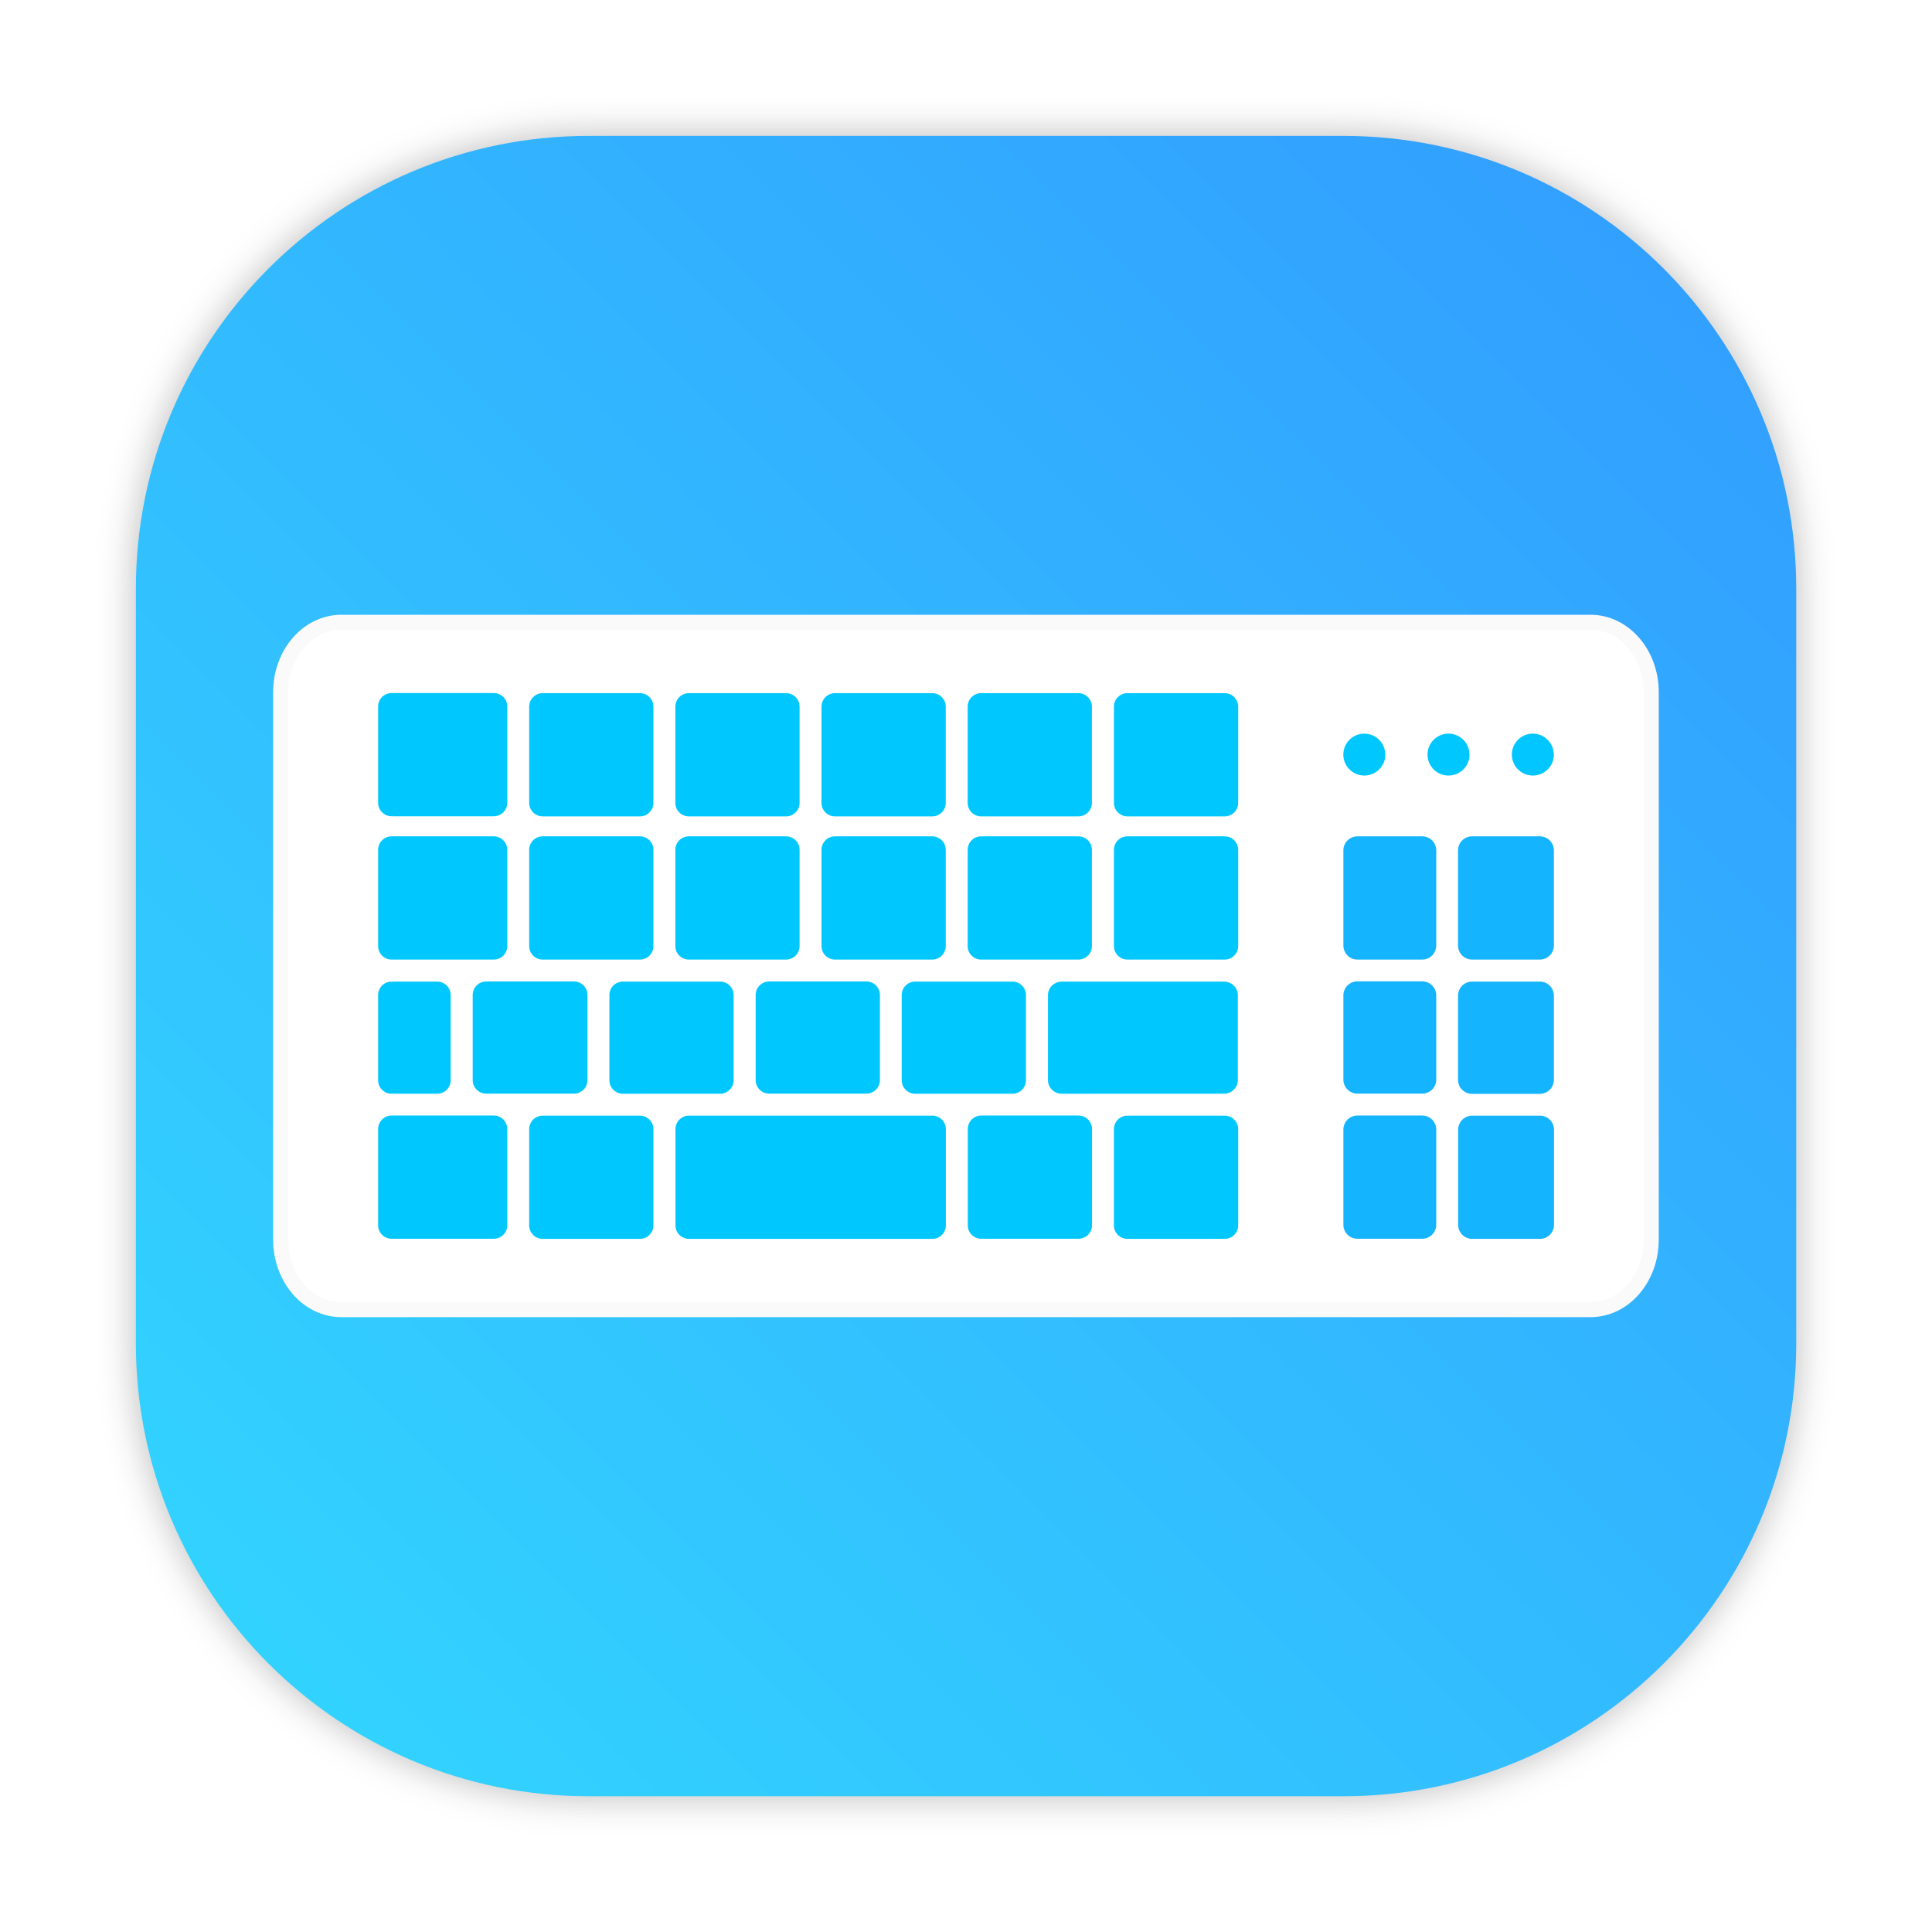
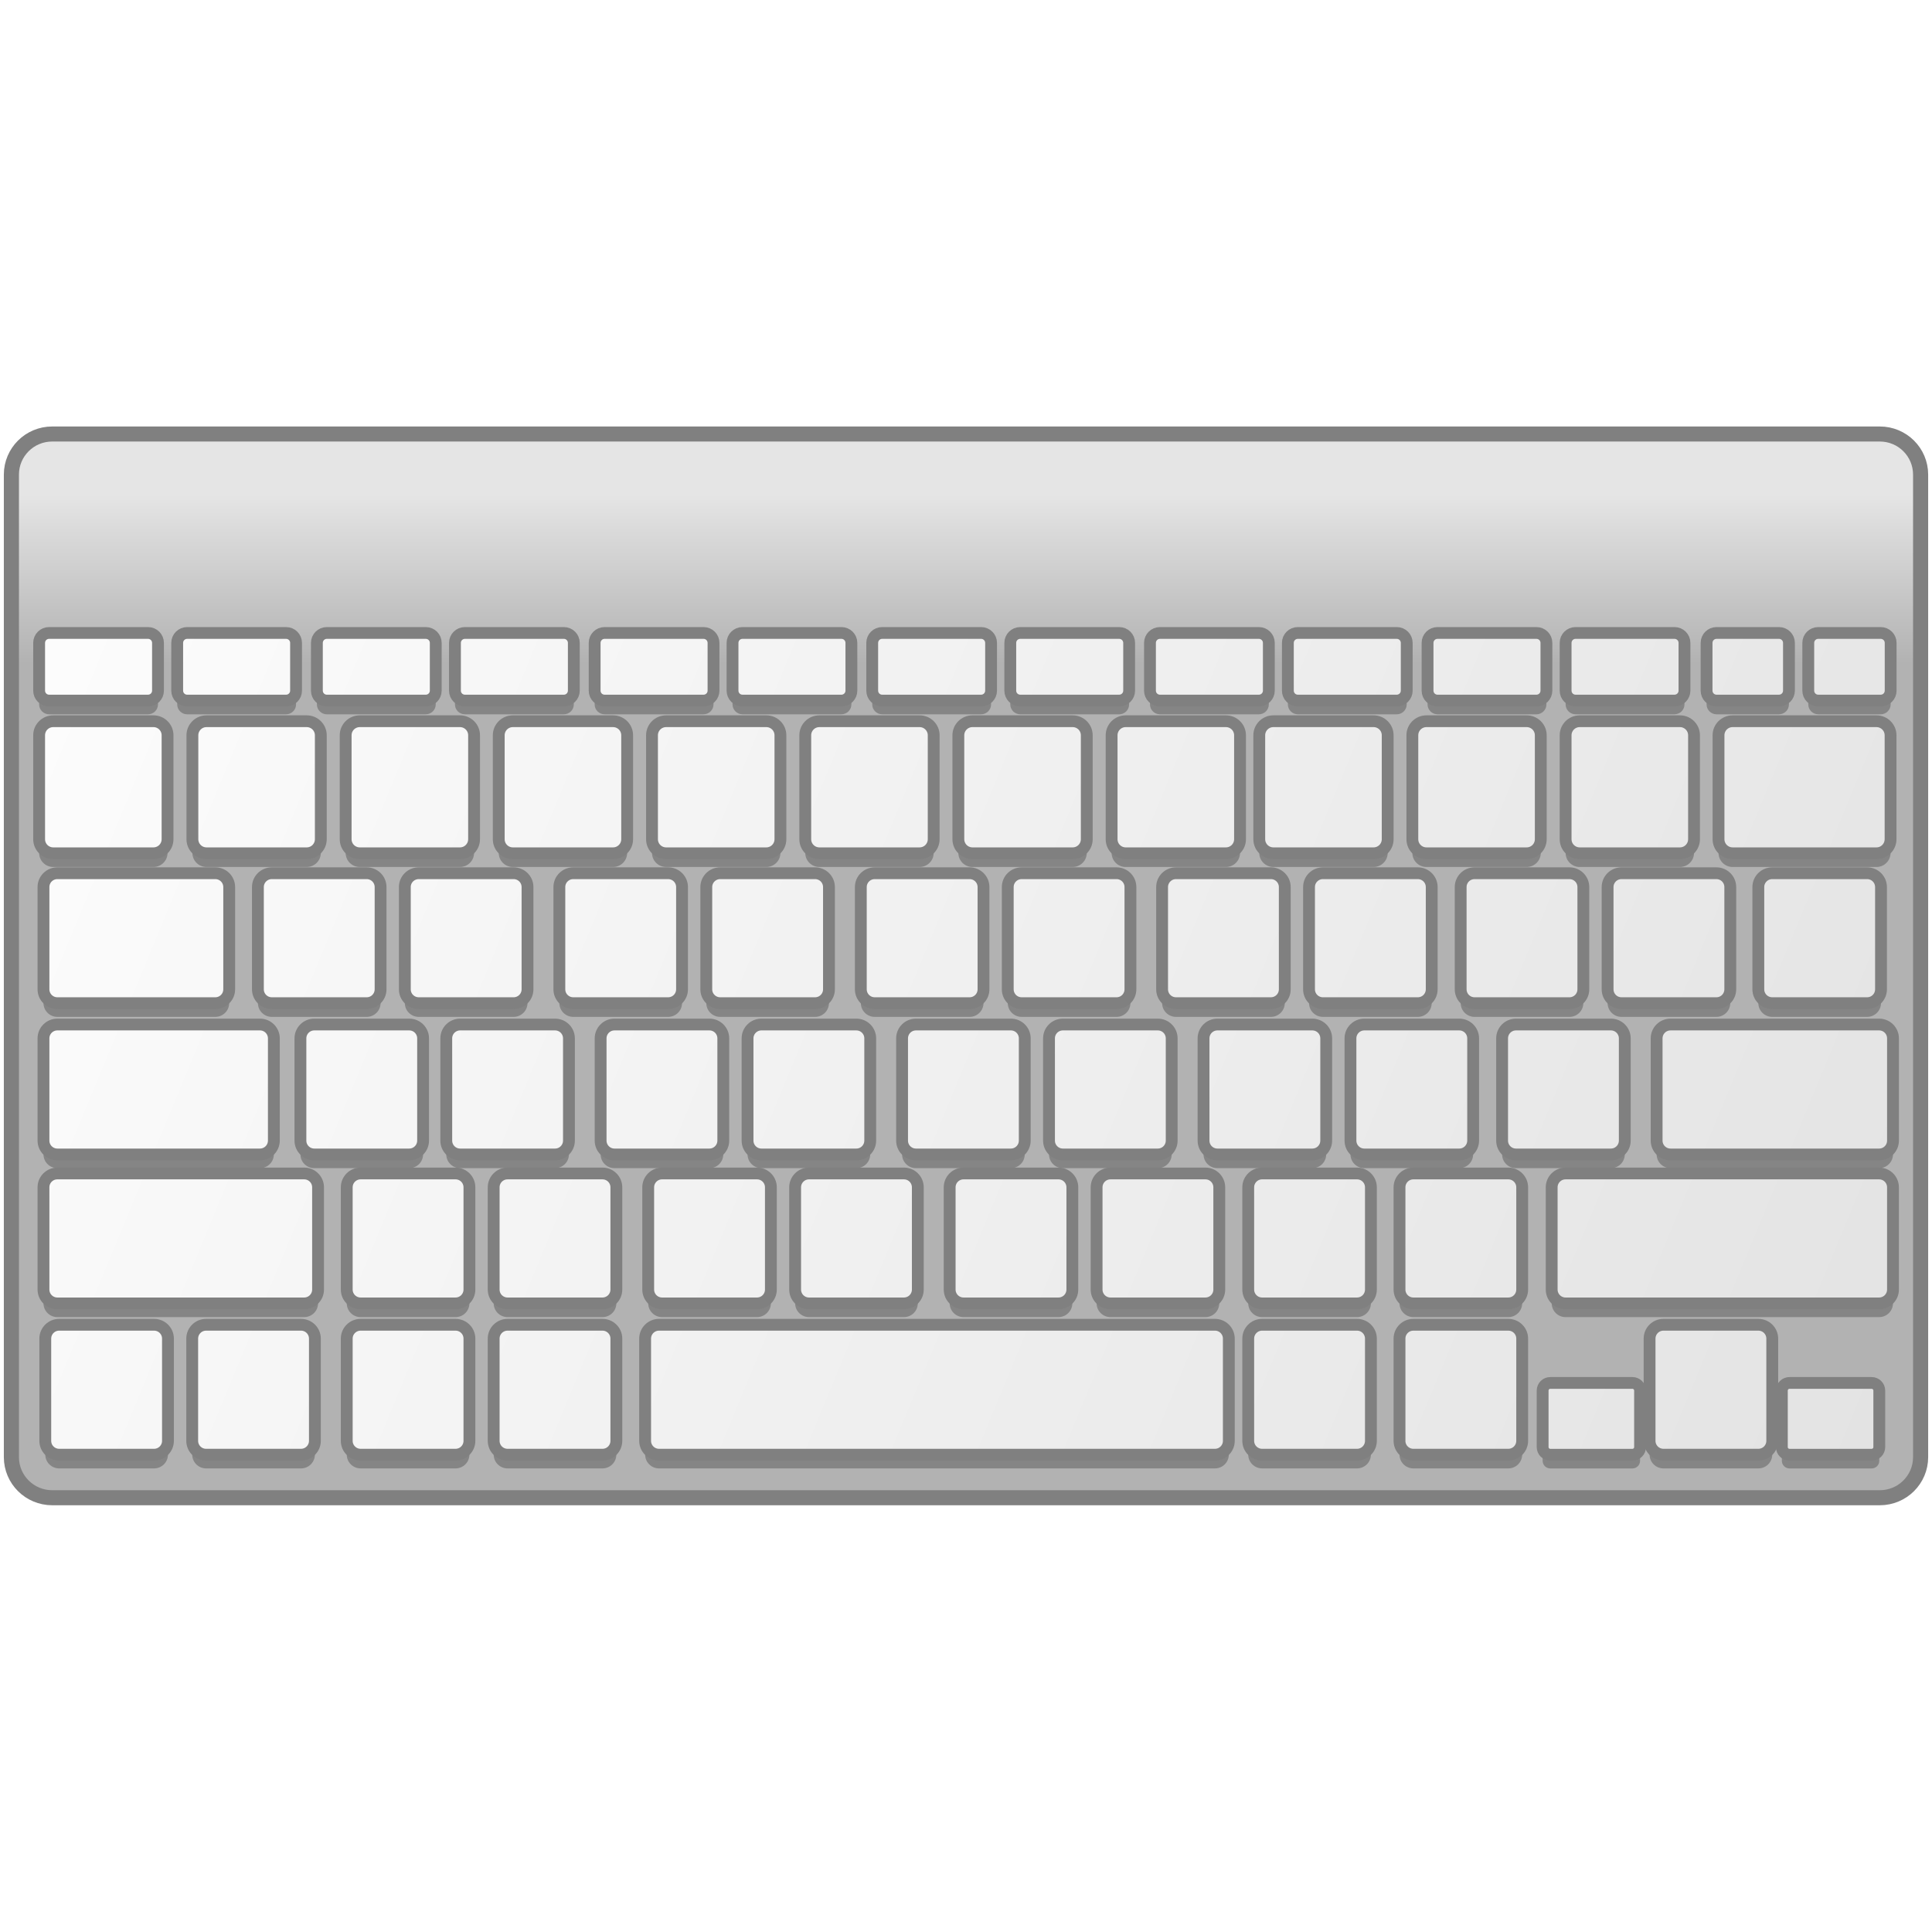
<svg xmlns="http://www.w3.org/2000/svg" xmlns:xlink="http://www.w3.org/1999/xlink" width="64" height="64" version="1.1" viewBox="0 0 16.933 16.933">
  <defs>
    <linearGradient id="c">
      <stop stop-color="#fcfcfc" offset="0" />
      <stop stop-color="#e3e3e3" offset="1" />
    </linearGradient>
    <linearGradient id="b" x1="-241.22" x2="-241.22" y1="231.54" y2="240.93" gradientTransform="matrix(.31498 0 0 .31498 91.172 198.65)" gradientUnits="userSpaceOnUse">
      <stop stop-color="#e5e5e5" offset="0" />
      <stop stop-color="#b2b2b2" offset="1" />
    </linearGradient>
    <linearGradient id="a" x1="-230.59" x2="-128.89" y1="205.2" y2="247.06" gradientUnits="userSpaceOnUse" xlink:href="#c" />
-     <filter id="filter1057" x="-.027" y="-.027" width="1.054" height="1.054" color-interpolation-filters="sRGB">
-       <feGaussianBlur stdDeviation="0.619" />
-     </filter>
-     <linearGradient id="linearGradient1053" x1="-127" x2="-72" y1="60" y2="5" gradientTransform="matrix(.26458 0 0 .26458 47.587 3.918)" gradientUnits="userSpaceOnUse">
-       <stop stop-color="#32d7ff" offset="0" />
-       <stop stop-color="#329bff" offset="1" />
-     </linearGradient>
-     <linearGradient id="linearGradient13955" x1="2.021" x2="14.938" y1="12.86" y2="4.053" gradientTransform="rotate(15 -.62306 59.232)" gradientUnits="userSpaceOnUse">
-       <stop stop-color="#fff" offset="0" />
-       <stop stop-color="#fff" offset="1" />
-     </linearGradient>
-     <linearGradient id="linearGradient2393" x1="12.902" x2="51.847" y1="30.471" y2="30.471" gradientTransform="matrix(.024304 -.0033607 .0033607 .024304 16.14 5.1499)" gradientUnits="userSpaceOnUse" xlink:href="#linearGradient13963" />
-     <linearGradient id="linearGradient13963" x1="12.902" x2="51.847" y1="30.471" y2="30.471" gradientTransform="matrix(.88217 -.12198 .12198 .88217 32.107 -4.6962)" gradientUnits="userSpaceOnUse">
-       <stop stop-color="#00c8ff" offset="0" />
-       <stop stop-color="#14b4ff" offset="1" />
-     </linearGradient>
-     <linearGradient id="linearGradient2407" x1="12.902" x2="51.847" y1="30.471" y2="30.471" gradientTransform="matrix(.2334 -.032274 .032274 .2334 21.191 3.2149)" gradientUnits="userSpaceOnUse" xlink:href="#linearGradient13963" />
-     <linearGradient id="linearGradient2457" x1="12.902" x2="51.847" y1="30.471" y2="30.471" gradientTransform="matrix(.2334 -.032274 .032274 .2334 21.191 3.1261)" gradientUnits="userSpaceOnUse" xlink:href="#linearGradient13963" />
  </defs>
-   <g transform="translate(-19.626 -280.07)">
+   <g transform="translate(0 -280.07)">
    <g transform="matrix(.5035 0 0 .50116 -.059227 148.3)" stroke-width="1.991">
      <rect x=".316" y="270.52" width="33.234" height="18.603" ry=".71" fill="url(#b)" stroke="#808080" stroke-linecap="round" stroke-linejoin="round" stroke-width=".263" />
      <g transform="matrix(.31498 0 0 .31498 73.43 210.79)" opacity=".25">
        <rect x="-230.59" y="201.44" width="6.569" height="3.754" ry=".55" opacity="1" />
        <rect x="-222.96" y="201.44" width="6.569" height="3.754" ry=".55" opacity="1" />
        <rect x="-215.24" y="201.44" width="6.569" height="3.754" ry=".55" opacity="1" />
        <rect x="-207.61" y="201.44" width="6.569" height="3.754" ry=".55" opacity="1" />
        <rect x="-199.89" y="201.44" width="6.569" height="3.754" ry=".55" opacity="1" />
        <rect x="-192.27" y="201.44" width="6.569" height="3.754" ry=".55" opacity="1" />
        <rect x="-184.55" y="201.44" width="6.569" height="3.754" ry=".55" opacity="1" />
        <rect x="-176.92" y="201.44" width="6.569" height="3.754" ry=".55" opacity="1" />
        <rect x="-169.2" y="201.44" width="6.569" height="3.754" ry=".55" opacity="1" />
        <rect x="-161.58" y="201.44" width="6.569" height="3.754" ry=".55" opacity="1" />
        <rect x="-153.86" y="201.44" width="6.569" height="3.754" ry=".55" opacity="1" />
        <rect x="-146.23" y="201.44" width="6.569" height="3.754" ry=".55" opacity="1" />
        <rect x="-132.82" y="201.44" width="4.553" height="3.754" ry=".55" opacity="1" />
        <rect x="-230.59" y="206.34" width="7.097" height="7.332" ry=".78" opacity="1" />
        <rect x="-222.12" y="206.34" width="7.097" height="7.332" ry=".78" opacity="1" />
        <rect x="-213.65" y="206.34" width="7.097" height="7.332" ry=".78" opacity="1" />
        <rect x="-205.19" y="206.34" width="7.097" height="7.332" ry=".78" opacity="1" />
        <rect x="-196.72" y="206.34" width="7.097" height="7.332" ry=".78" opacity="1" />
        <rect x="-188.25" y="206.34" width="7.097" height="7.332" ry=".78" opacity="1" />
        <rect x="-179.79" y="206.34" width="7.097" height="7.332" ry=".78" opacity="1" />
        <rect x="-171.32" y="206.34" width="7.097" height="7.332" ry=".78" opacity="1" />
        <rect x="-163.16" y="206.34" width="7.097" height="7.332" ry=".78" opacity="1" />
        <rect x="-154.7" y="206.34" width="7.097" height="7.332" ry=".78" opacity="1" />
        <rect x="-146.23" y="206.34" width="7.097" height="7.332" ry=".78" opacity="1" />
        <rect x="-137.78" y="206.34" width="9.508" height="7.332" ry=".78" opacity="1" />
        <rect x="-138.44" y="201.44" width="4.553" height="3.754" ry=".55" opacity="1" />
        <rect x="-230.35" y="214.78" width="10.264" height="7.214" ry=".768" opacity="1" />
        <rect x="-218.5" y="214.78" width="6.78" height="7.214" ry=".768" opacity="1" />
        <rect x="-210.38" y="214.78" width="6.78" height="7.214" ry=".768" opacity="1" />
        <rect x="-201.84" y="214.78" width="6.78" height="7.214" ry=".768" opacity="1" />
        <rect x="-193.72" y="214.78" width="6.78" height="7.214" ry=".768" opacity="1" />
        <rect x="-185.18" y="214.78" width="6.78" height="7.214" ry=".768" opacity="1" />
        <rect x="-177.06" y="214.78" width="6.78" height="7.214" ry=".768" opacity="1" />
        <rect x="-168.53" y="214.78" width="6.78" height="7.214" ry=".768" opacity="1" />
        <rect x="-160.41" y="214.78" width="6.78" height="7.214" ry=".768" opacity="1" />
        <rect x="-152.03" y="214.78" width="6.78" height="7.214" ry=".768" opacity="1" />
        <rect x="-143.91" y="214.78" width="6.78" height="7.214" ry=".768" opacity="1" />
        <rect x="-135.58" y="214.78" width="6.78" height="7.214" ry=".768" opacity="1" />
        <rect x="-230.35" y="223.18" width="12.732" height="7.214" ry=".768" opacity="1" />
        <rect x="-216.15" y="223.18" width="6.78" height="7.214" ry=".768" opacity="1" />
        <rect x="-208.09" y="223.18" width="6.78" height="7.214" ry=".768" opacity="1" />
        <rect x="-199.56" y="223.18" width="6.78" height="7.214" ry=".768" opacity="1" />
        <rect x="-191.44" y="223.18" width="6.78" height="7.214" ry=".768" opacity="1" />
        <rect x="-182.9" y="223.18" width="6.78" height="7.214" ry=".768" opacity="1" />
        <rect x="-174.78" y="223.18" width="6.78" height="7.214" ry=".768" opacity="1" />
        <rect x="-166.24" y="223.18" width="6.78" height="7.214" ry=".768" opacity="1" />
        <rect x="-158.12" y="223.18" width="6.78" height="7.214" ry=".768" opacity="1" />
        <rect x="-149.74" y="223.18" width="6.78" height="7.214" ry=".768" opacity="1" />
        <rect x="-141.2" y="223.18" width="13.063" height="7.214" ry=".768" opacity="1" />
        <rect x="-230.35" y="231.45" width="15.175" height="7.214" ry=".768" opacity="1" />
        <rect x="-213.59" y="231.45" width="6.78" height="7.214" ry=".768" opacity="1" />
        <rect x="-205.47" y="231.45" width="6.78" height="7.214" ry=".768" opacity="1" />
        <rect x="-196.93" y="231.45" width="6.78" height="7.214" ry=".768" opacity="1" />
        <rect x="-188.81" y="231.45" width="6.78" height="7.214" ry=".768" opacity="1" />
        <rect x="-180.27" y="231.45" width="6.78" height="7.214" ry=".768" opacity="1" />
        <rect x="-172.15" y="231.45" width="6.78" height="7.214" ry=".768" opacity="1" />
        <rect x="-163.77" y="231.45" width="6.78" height="7.214" ry=".768" opacity="1" />
        <rect x="-147" y="231.45" width="18.862" height="7.214" ry=".768" opacity="1" />
        <rect x="-155.41" y="231.45" width="6.78" height="7.214" ry=".768" opacity="1" />
        <rect x="-230.25" y="239.85" width="6.78" height="7.214" ry=".768" opacity="1" />
        <rect x="-222.13" y="239.85" width="6.78" height="7.214" ry=".768" opacity="1" />
        <rect x="-213.59" y="239.85" width="6.78" height="7.214" ry=".768" opacity="1" />
        <rect x="-205.47" y="239.85" width="6.78" height="7.214" ry=".768" opacity="1" />
        <rect x="-197.1" y="239.85" width="32.258" height="7.214" ry=".768" opacity="1" />
        <rect x="-163.77" y="239.85" width="6.78" height="7.214" ry=".768" opacity="1" />
        <rect x="-155.41" y="239.85" width="6.78" height="7.214" ry=".768" opacity="1" />
        <rect x="-141.59" y="239.85" width="6.78" height="7.214" ry=".768" opacity="1" />
        <rect x="-134.28" y="243.08" width="5.385" height="3.986" ry=".424" opacity="1" />
        <rect x="-147.5" y="243.08" width="5.385" height="3.986" ry=".424" opacity="1" />
      </g>
      <g transform="matrix(.31498 0 0 .31498 73.43 210.55)" fill="url(#a)" stroke="#808080" stroke-linecap="round" stroke-linejoin="round" stroke-width=".654">
        <rect x="-230.59" y="201.44" width="6.569" height="3.754" ry=".55" />
        <rect x="-222.96" y="201.44" width="6.569" height="3.754" ry=".55" />
        <rect x="-215.24" y="201.44" width="6.569" height="3.754" ry=".55" />
        <rect x="-207.61" y="201.44" width="6.569" height="3.754" ry=".55" />
        <rect x="-199.89" y="201.44" width="6.569" height="3.754" ry=".55" />
        <rect x="-192.27" y="201.44" width="6.569" height="3.754" ry=".55" />
        <rect x="-184.55" y="201.44" width="6.569" height="3.754" ry=".55" />
        <rect x="-176.92" y="201.44" width="6.569" height="3.754" ry=".55" />
        <rect x="-169.2" y="201.44" width="6.569" height="3.754" ry=".55" />
        <rect x="-161.58" y="201.44" width="6.569" height="3.754" ry=".55" />
        <rect x="-153.86" y="201.44" width="6.569" height="3.754" ry=".55" />
        <rect x="-146.23" y="201.44" width="6.569" height="3.754" ry=".55" />
        <rect x="-132.82" y="201.44" width="4.553" height="3.754" ry=".55" />
        <rect x="-230.59" y="206.34" width="7.097" height="7.332" ry=".78" />
        <rect x="-222.12" y="206.34" width="7.097" height="7.332" ry=".78" />
        <rect x="-213.65" y="206.34" width="7.097" height="7.332" ry=".78" />
        <rect x="-205.19" y="206.34" width="7.097" height="7.332" ry=".78" />
        <rect x="-196.72" y="206.34" width="7.097" height="7.332" ry=".78" />
        <rect x="-188.25" y="206.34" width="7.097" height="7.332" ry=".78" />
        <rect x="-179.79" y="206.34" width="7.097" height="7.332" ry=".78" />
        <rect x="-171.32" y="206.34" width="7.097" height="7.332" ry=".78" />
        <rect x="-163.16" y="206.34" width="7.097" height="7.332" ry=".78" />
        <rect x="-154.7" y="206.34" width="7.097" height="7.332" ry=".78" />
        <rect x="-146.23" y="206.34" width="7.097" height="7.332" ry=".78" />
        <rect x="-137.78" y="206.34" width="9.508" height="7.332" ry=".78" />
        <rect x="-138.44" y="201.44" width="4.553" height="3.754" ry=".55" />
        <rect x="-230.35" y="214.78" width="10.264" height="7.214" ry=".768" />
        <rect x="-218.5" y="214.78" width="6.78" height="7.214" ry=".768" />
        <rect x="-210.38" y="214.78" width="6.78" height="7.214" ry=".768" />
        <rect x="-201.84" y="214.78" width="6.78" height="7.214" ry=".768" />
        <rect x="-193.72" y="214.78" width="6.78" height="7.214" ry=".768" />
        <rect x="-185.18" y="214.78" width="6.78" height="7.214" ry=".768" />
        <rect x="-177.06" y="214.78" width="6.78" height="7.214" ry=".768" />
        <rect x="-168.53" y="214.78" width="6.78" height="7.214" ry=".768" />
        <rect x="-160.41" y="214.78" width="6.78" height="7.214" ry=".768" />
        <rect x="-152.03" y="214.78" width="6.78" height="7.214" ry=".768" />
        <rect x="-143.91" y="214.78" width="6.78" height="7.214" ry=".768" />
        <rect x="-135.58" y="214.78" width="6.78" height="7.214" ry=".768" />
        <rect x="-230.35" y="223.18" width="12.732" height="7.214" ry=".768" />
        <rect x="-216.15" y="223.18" width="6.78" height="7.214" ry=".768" />
        <rect x="-208.09" y="223.18" width="6.78" height="7.214" ry=".768" />
        <rect x="-199.56" y="223.18" width="6.78" height="7.214" ry=".768" />
        <rect x="-191.44" y="223.18" width="6.78" height="7.214" ry=".768" />
        <rect x="-182.9" y="223.18" width="6.78" height="7.214" ry=".768" />
        <rect x="-174.78" y="223.18" width="6.78" height="7.214" ry=".768" />
        <rect x="-166.24" y="223.18" width="6.78" height="7.214" ry=".768" />
        <rect x="-158.12" y="223.18" width="6.78" height="7.214" ry=".768" />
        <rect x="-149.74" y="223.18" width="6.78" height="7.214" ry=".768" />
        <rect x="-141.2" y="223.18" width="13.063" height="7.214" ry=".768" />
        <rect x="-230.35" y="231.45" width="15.175" height="7.214" ry=".768" />
        <rect x="-213.59" y="231.45" width="6.78" height="7.214" ry=".768" />
        <rect x="-205.47" y="231.45" width="6.78" height="7.214" ry=".768" />
        <rect x="-196.93" y="231.45" width="6.78" height="7.214" ry=".768" />
        <rect x="-188.81" y="231.45" width="6.78" height="7.214" ry=".768" />
        <rect x="-180.27" y="231.45" width="6.78" height="7.214" ry=".768" />
        <rect x="-172.15" y="231.45" width="6.78" height="7.214" ry=".768" />
        <rect x="-163.77" y="231.45" width="6.78" height="7.214" ry=".768" />
        <rect x="-147" y="231.45" width="18.862" height="7.214" ry=".768" />
        <rect x="-155.41" y="231.45" width="6.78" height="7.214" ry=".768" />
        <rect x="-230.25" y="239.85" width="6.78" height="7.214" ry=".768" />
        <rect x="-222.13" y="239.85" width="6.78" height="7.214" ry=".768" />
        <rect x="-213.59" y="239.85" width="6.78" height="7.214" ry=".768" />
        <rect x="-205.47" y="239.85" width="6.78" height="7.214" ry=".768" />
        <rect x="-197.1" y="239.85" width="32.258" height="7.214" ry=".768" />
        <rect x="-163.77" y="239.85" width="6.78" height="7.214" ry=".768" />
        <rect x="-155.41" y="239.85" width="6.78" height="7.214" ry=".768" />
        <rect x="-141.59" y="239.85" width="6.78" height="7.214" ry=".768" />
        <rect x="-134.28" y="243.08" width="5.385" height="3.986" ry=".424" />
        <rect x="-147.5" y="243.08" width="5.385" height="3.986" ry=".424" />
      </g>
    </g>
  </g>
-   <g transform="translate(-12.795 -4.0529)">
-     <rect transform="matrix(.26458 0 0 .26458 12.795 4.0529)" x="4.5" y="4.5" width="55" height="55" ry="15" fill="#141414" filter="url(#filter1057)" image-rendering="optimizeSpeed" opacity=".3" stroke-linecap="round" stroke-width="2.744" />
-     <rect x="13.986" y="5.244" width="14.552" height="14.552" ry="3.969" fill="url(#linearGradient1053)" image-rendering="optimizeSpeed" stroke-linecap="round" stroke-width=".726" />
-     <path d="m26.735 15.531-10.948 3.6e-5c-0.294-3e-6 -0.532-0.274-0.532-0.612l6.4e-5 -4.8c4e-6 -0.338 0.238-0.612 0.532-0.612l10.948-3.6e-5c0.294 4.1e-6 0.532 0.274 0.532 0.612l-6.4e-5 4.8c-4e-6 0.338-0.238 0.612-0.532 0.612z" fill="url(#linearGradient13955)" stroke="#fafafa" stroke-width=".132" />
-     <g fill="url(#linearGradient2393)" stroke-width=".028">
-       <path d="m26.291 12.656-0.594 2e-6c-0.068 0-0.123 0.055-0.123 0.123l2e-6 0.738c0 0.068 0.055 0.123 0.123 0.123l0.594-2e-6c0.068 0 0.123-0.055 0.123-0.123l-2e-6 -0.738c0-0.068-0.055-0.123-0.123-0.123z" />
-       <path d="m26.414 12.34-3e-6 -0.834c0-0.068-0.055-0.123-0.123-0.123l-0.594 2e-6c-0.068 0-0.123 0.055-0.123 0.123l2e-6 0.834c1e-6 0.068 0.055 0.123 0.123 0.123l0.594-2e-6c0.068 0 0.123-0.055 0.123-0.123z" />
-       <path d="m24.692 13.638 0.568-2e-6c0.068 0 0.123-0.055 0.123-0.123l-2e-6 -0.738c0-0.068-0.055-0.123-0.123-0.123l-0.568 2e-6c-0.068 0-0.123 0.055-0.123 0.123l2e-6 0.738c1e-6 0.068 0.055 0.123 0.123 0.123z" />
-       <path d="m24.692 14.91 0.568-2e-6c0.068 0 0.123-0.055 0.123-0.123l-3e-6 -0.834c0-0.068-0.055-0.123-0.123-0.123l-0.568 1e-6c-0.068 1e-6 -0.123 0.055-0.123 0.123l2e-6 0.834c1e-6 0.068 0.055 0.123 0.123 0.123z" />
-       <path d="m24.692 12.463 0.568-2e-6c0.068-1e-6 0.123-0.055 0.123-0.123l-3e-6 -0.834c0-0.068-0.055-0.123-0.123-0.123l-0.568 2e-6c-0.068 0-0.123 0.055-0.123 0.123l2e-6 0.834c1e-6 0.068 0.055 0.123 0.123 0.123z" />
-       <path d="m25.575 13.954 3e-6 0.834c0 0.068 0.055 0.123 0.123 0.123l0.594-2e-6c0.068 0 0.123-0.055 0.123-0.123l-3e-6 -0.834c0-0.068-0.055-0.123-0.123-0.123l-0.594 2e-6c-0.068 0-0.123 0.055-0.123 0.123z" />
-     </g>
-     <g fill="url(#linearGradient2407)">
-       <g stroke-width=".028">
-         <path d="m18.522 14.793-3e-6 -0.844c0-0.065-0.053-0.118-0.118-0.118l-0.853 3e-6c-0.065 0-0.118 0.053-0.118 0.118l3e-6 0.844c0 0.065 0.053 0.118 0.118 0.118l0.853-3e-6c0.065 0 0.118-0.053 0.118-0.118z" />
-         <path d="m19.107 12.656-0.853 3e-6c-0.065 0-0.118 0.053-0.118 0.118l2e-6 0.747c0 0.065 0.053 0.118 0.118 0.118l0.853-3e-6c0.065 0 0.118-0.053 0.118-0.118l-2e-6 -0.747c2.7e-5 -0.065-0.053-0.118-0.118-0.118z" />
-         <path d="m20.967 13.831-2.134 7e-6c-0.065 0-0.118 0.053-0.118 0.118l3e-6 0.844c0 0.065 0.053 0.118 0.118 0.118l2.134-7e-6c0.065-1e-6 0.118-0.053 0.118-0.118l-3e-6 -0.844c2.8e-5 -0.065-0.053-0.118-0.118-0.118z" />
-         <path d="m16.938 12.773 2e-6 0.747c0 0.065 0.053 0.118 0.118 0.118l0.77-3e-6c0.065 0 0.118-0.053 0.118-0.118l-2e-6 -0.747c0-0.065-0.053-0.118-0.118-0.118l-0.77 2e-6c-0.065-2.7e-5 -0.118 0.053-0.118 0.118z" />
-         <path d="m19.418 12.773 3e-6 0.747c0 0.065 0.053 0.118 0.118 0.118l0.853-3e-6c0.065 0 0.118-0.053 0.118-0.118l-3e-6 -0.747c0-0.065-0.053-0.118-0.118-0.118l-0.853 3e-6c-0.065-2.7e-5 -0.118 0.053-0.118 0.118z" />
-         <path d="m21.395 14.91 0.853-3e-6c0.065 0 0.118-0.053 0.118-0.118l-3e-6 -0.844c0-0.065-0.053-0.118-0.118-0.118l-0.853 3e-6c-0.065 0-0.118 0.053-0.118 0.118l3e-6 0.844c0 0.065 0.053 0.118 0.118 0.118z" />
-         <path d="m18.522 12.345-3e-6 -0.844c0-0.065-0.053-0.118-0.118-0.118l-0.853 3e-6c-0.065 0-0.118 0.053-0.118 0.118l3e-6 0.844c0 0.065 0.053 0.118 0.118 0.118l0.853-3e-6c0.065 0 0.118-0.053 0.118-0.118z" />
-         <path d="m16.227 13.639 0.4-2e-6c0.065 0 0.118-0.053 0.118-0.118l-3e-6 -0.747c0-0.065-0.053-0.118-0.118-0.118l-0.4 1e-6c-0.065 0-0.118 0.053-0.118 0.118l2e-6 0.747c-2.7e-5 0.065 0.053 0.118 0.118 0.118z" />
-         <path d="m16.227 14.91 0.896-3e-6c0.065 0 0.118-0.053 0.118-0.118l-3e-6 -0.844c0-0.065-0.053-0.118-0.118-0.118l-0.896 3e-6c-0.065 0-0.118 0.053-0.118 0.118l2e-6 0.844c-2.7e-5 0.065 0.053 0.118 0.118 0.118z" />
-         <path d="m16.227 12.463 0.896-3e-6c0.065-1e-6 0.118-0.053 0.118-0.118l-3e-6 -0.844c0-0.065-0.053-0.118-0.118-0.118l-0.896 3e-6c-0.065 0-0.118 0.053-0.118 0.118l2e-6 0.844c-2.7e-5 0.065 0.053 0.118 0.118 0.118z" />
-         <path d="m19.803 12.345-3e-6 -0.844c0-0.065-0.053-0.118-0.118-0.118l-0.853 3e-6c-0.065 0-0.118 0.053-0.118 0.118l3e-6 0.844c0 0.065 0.053 0.118 0.118 0.118l0.853-3e-6c0.065 0 0.118-0.053 0.118-0.118z" />
-         <path d="m21.669 12.656-0.853 3e-6c-0.065 0-0.118 0.053-0.118 0.118l2e-6 0.747c1e-6 0.065 0.053 0.118 0.118 0.118l0.853-2e-6c0.065-1e-6 0.118-0.053 0.118-0.118l-3e-6 -0.747c2.7e-5 -0.065-0.053-0.118-0.118-0.118z" />
-         <path d="m21.084 12.345-2e-6 -0.844c-1e-6 -0.065-0.053-0.118-0.118-0.118l-0.853 2e-6c-0.065 1e-6 -0.118 0.053-0.118 0.118l3e-6 0.844c0 0.065 0.053 0.118 0.118 0.118l0.853-3e-6c0.065-1e-6 0.118-0.053 0.118-0.118z" />
-       </g>
-       <path d="m23.522 12.656-1.42 4e-6c-0.067 1e-6 -0.122 0.053-0.122 0.118l3e-6 0.747c0 0.065 0.054 0.118 0.122 0.118l1.42-5e-6c0.067 0 0.122-0.053 0.122-0.118l-3e-6 -0.747c0-0.065-0.054-0.118-0.122-0.118z" stroke-width=".028" />
-       <g stroke-width=".028">
-         <path d="m22.365 12.345-3e-6 -0.844c0-0.065-0.053-0.118-0.118-0.118l-0.853 3e-6c-0.065 0-0.118 0.053-0.118 0.118l3e-6 0.844c0 0.065 0.053 0.118 0.118 0.118l0.853-3e-6c0.065 0 0.118-0.053 0.118-0.118z" />
-         <path d="m18.522 11.09-3e-6 -0.844c0-0.065-0.053-0.118-0.118-0.118l-0.853 3e-6c-0.065 0-0.118 0.053-0.118 0.118l3e-6 0.844c0 0.065 0.053 0.118 0.118 0.118l0.853-3e-6c0.065 0 0.118-0.053 0.118-0.118z" />
-         <path d="m16.227 11.207 0.896-3e-6c0.065 0 0.118-0.053 0.118-0.118l-3e-6 -0.844c0-0.065-0.053-0.118-0.118-0.118l-0.896 3e-6c-0.065 0-0.118 0.053-0.118 0.118l3e-6 0.844c-2.7e-5 0.065 0.053 0.118 0.118 0.118z" />
-         <path d="m19.803 11.09-2e-6 -0.844c-1e-6 -0.065-0.053-0.118-0.118-0.118l-0.853 3e-6c-0.065 0-0.118 0.053-0.118 0.118l2e-6 0.844c1e-6 0.065 0.053 0.118 0.118 0.118l0.853-3e-6c0.065 0 0.118-0.053 0.118-0.118z" />
-         <path d="m21.084 11.09-3e-6 -0.844c0-0.065-0.053-0.118-0.118-0.118l-0.853 3e-6c-0.065 0-0.118 0.053-0.118 0.118l3e-6 0.844c0 0.065 0.053 0.118 0.118 0.118l0.853-3e-6c0.065 0 0.118-0.053 0.118-0.118z" />
-         <path d="m22.365 11.09-3e-6 -0.844c0-0.065-0.053-0.118-0.118-0.118l-0.853 2e-6c-0.065 1e-6 -0.118 0.053-0.118 0.118l3e-6 0.844c0 0.065 0.053 0.118 0.118 0.118l0.853-3e-6c0.065-1e-6 0.118-0.053 0.118-0.118z" />
-         <path d="m23.647 11.09-3e-6 -0.844c0-0.065-0.053-0.118-0.118-0.118l-0.853 3e-6c-0.065 1e-6 -0.118 0.053-0.118 0.118l2e-6 0.844c1e-6 0.065 0.053 0.118 0.118 0.118l0.853-2e-6c0.065-1e-6 0.118-0.053 0.118-0.118z" />
-         <path d="m23.647 12.345-3e-6 -0.844c0-0.065-0.053-0.118-0.118-0.118l-0.853 3e-6c-0.065 0-0.118 0.053-0.118 0.118l3e-6 0.844c0 0.065 0.053 0.118 0.118 0.118l0.853-3e-6c0.065 0 0.118-0.053 0.118-0.118z" />
-         <path d="m23.647 14.793-3e-6 -0.844c0-0.065-0.053-0.118-0.118-0.118l-0.853 3e-6c-0.065 0-0.118 0.053-0.118 0.118l3e-6 0.844c0 0.065 0.053 0.118 0.118 0.118l0.853-3e-6c0.065 0 0.118-0.053 0.118-0.118z" />
-       </g>
-     </g>
-     <g fill="url(#linearGradient2457)" stroke-width=".265">
-       <path d="m24.937 10.666a0.184 0.184 0 0 1-0.177 0.184 0.184 0.184 0 0 1-0.191-0.169 0.184 0.184 0 0 1 0.162-0.197 0.184 0.184 0 0 1 0.203 0.154" style="paint-order:stroke fill markers" />
-       <path d="m25.675 10.666a0.184 0.184 0 0 1-0.177 0.184 0.184 0.184 0 0 1-0.191-0.169 0.184 0.184 0 0 1 0.162-0.197 0.184 0.184 0 0 1 0.203 0.154" style="paint-order:stroke fill markers" />
-       <path d="m26.414 10.666a0.184 0.184 0 0 1-0.177 0.184 0.184 0.184 0 0 1-0.191-0.169 0.184 0.184 0 0 1 0.162-0.197 0.184 0.184 0 0 1 0.203 0.154" style="paint-order:stroke fill markers" />
-     </g>
-   </g>
</svg>
